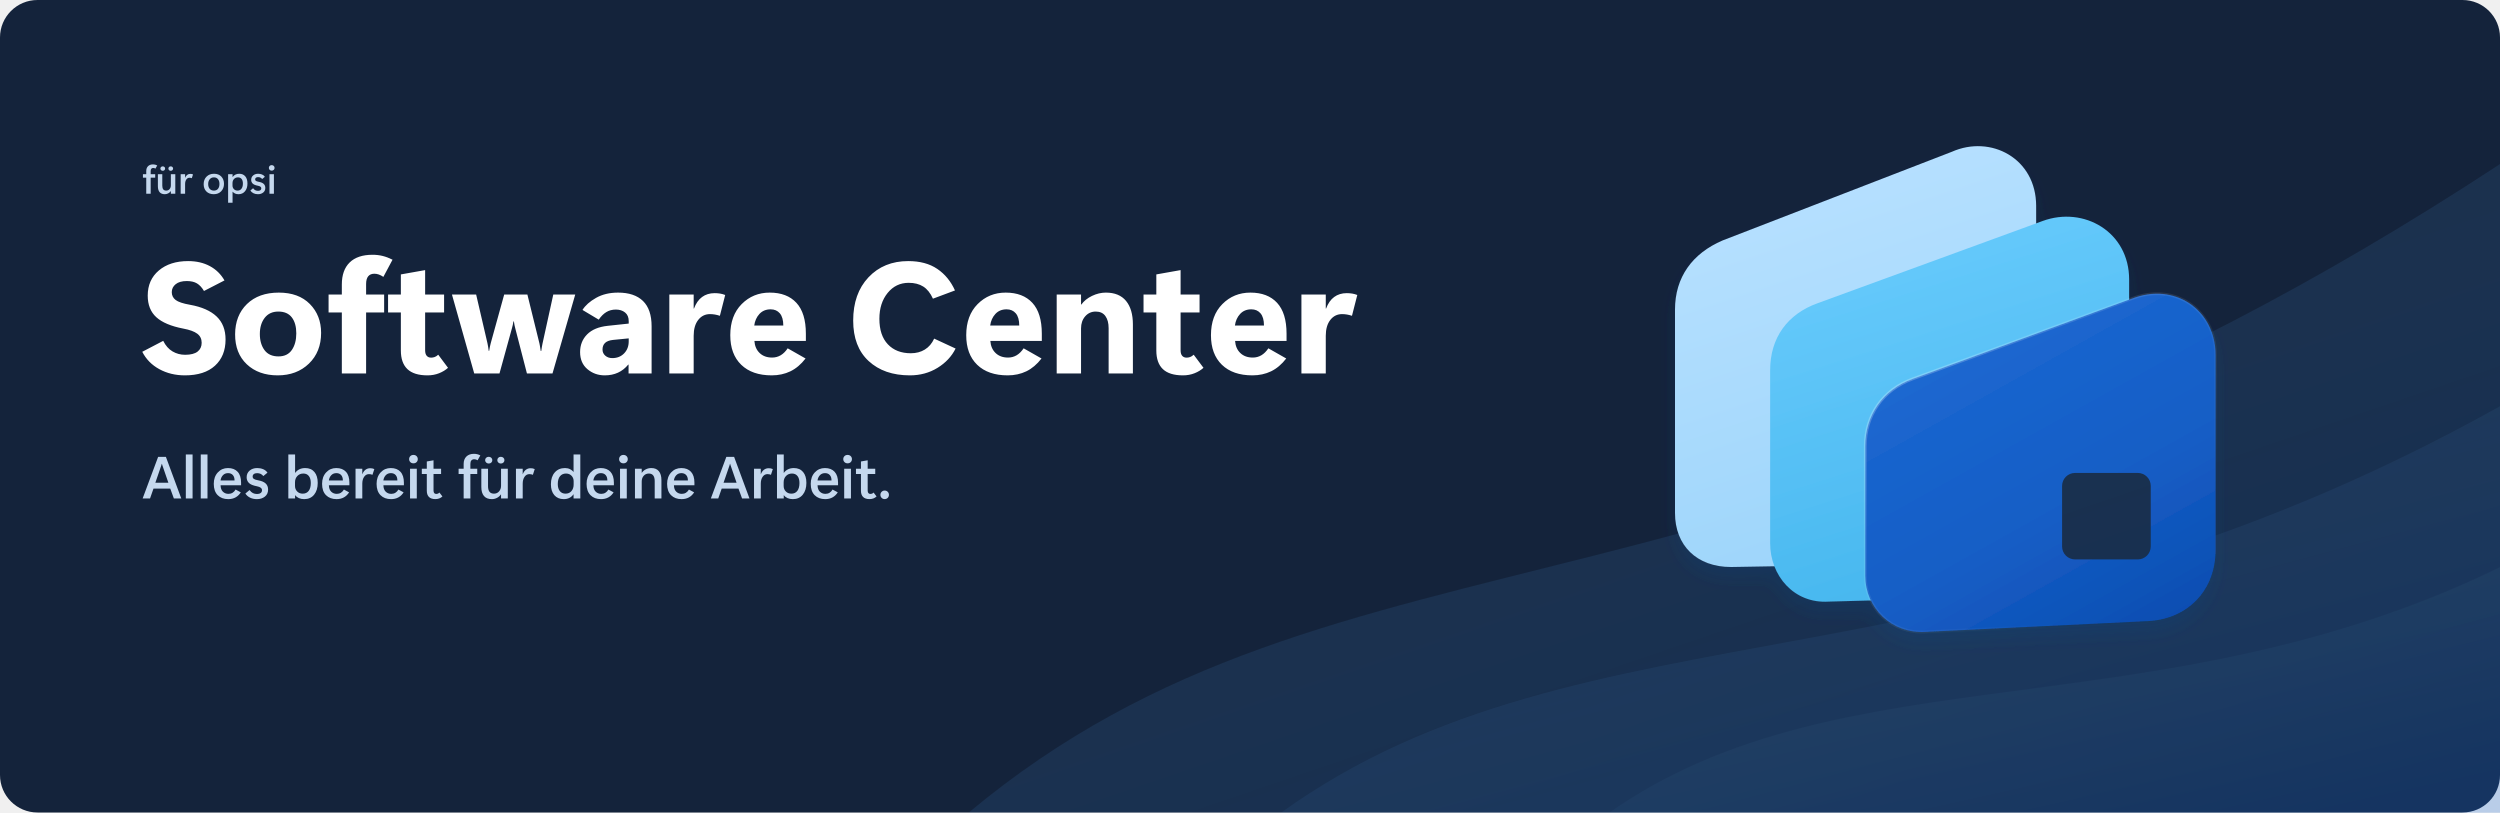
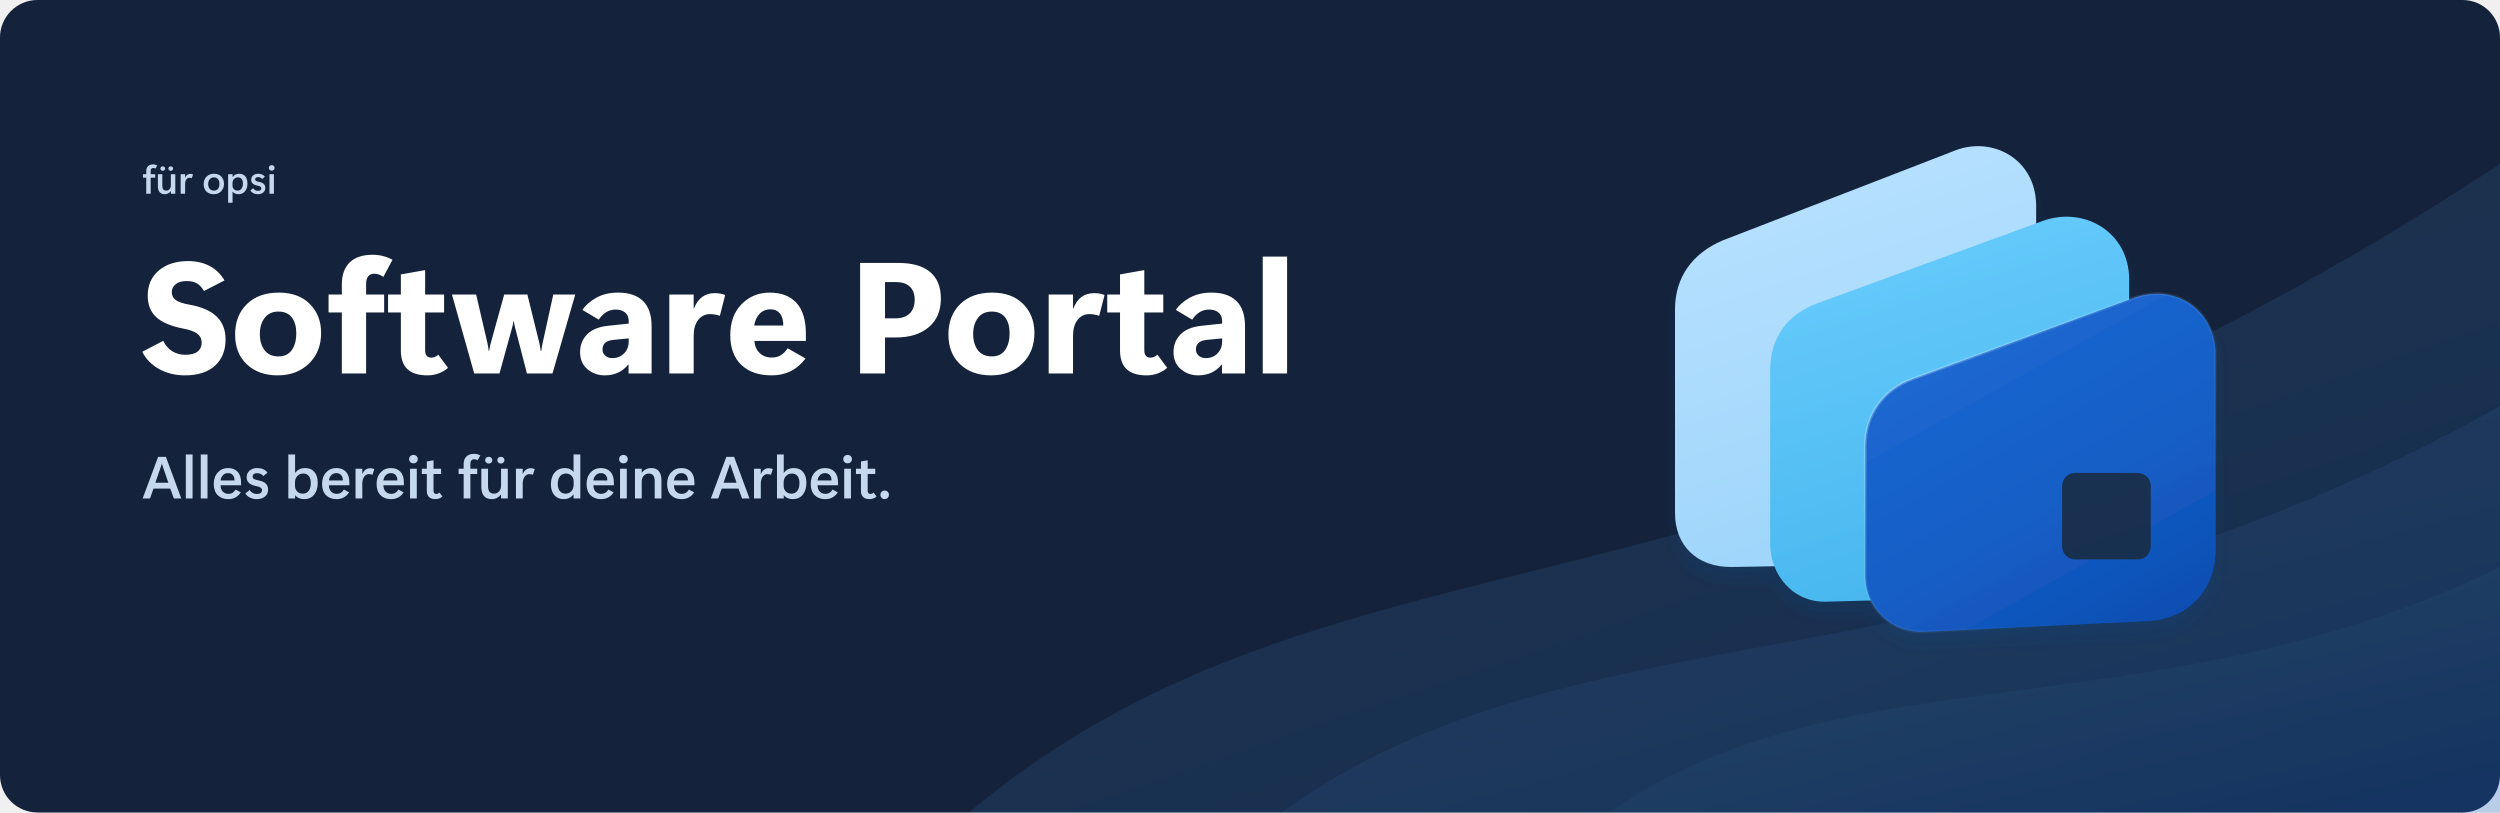
<svg xmlns="http://www.w3.org/2000/svg" width="1600" height="520" viewBox="0 0 1600 520" fill="none" role="img" aria-labelledby="title">
  <defs>
    <linearGradient id="back" x1="205" y1="95" x2="265" y2="275" gradientUnits="userSpaceOnUse">
      <stop stop-color="#B6E0FF" />
      <stop offset="1" stop-color="#9BD4FA" />
    </linearGradient>
    <linearGradient id="middle" x1="251" y1="127" x2="303" y2="290" gradientUnits="userSpaceOnUse">
      <stop stop-color="#65C9FB" />
      <stop offset="1" stop-color="#43B5ED" />
    </linearGradient>
    <linearGradient id="front" x1="287" y1="171" x2="364" y2="309" gradientUnits="userSpaceOnUse">
      <stop stop-color="#1B67D0" />
      <stop offset=".55" stop-color="#155DC5" />
      <stop offset="1" stop-color="#0B4DB1" />
    </linearGradient>
    <linearGradient id="edge" x1="200" y1="110" x2="350" y2="280" gradientUnits="userSpaceOnUse">
      <stop stop-color="#FFFFFF" stop-opacity=".54" />
      <stop offset=".6" stop-color="#FFFFFF" stop-opacity=".1" />
      <stop offset="1" stop-color="#FFFFFF" stop-opacity="0" />
    </linearGradient>
    <linearGradient id="plate" x1="80" y1="50" x2="430" y2="480" gradientUnits="userSpaceOnUse">
      <stop stop-color="#FFFFFF" />
      <stop offset=".55" stop-color="#FAFCFF" />
      <stop offset="1" stop-color="#E9F0FA" />
    </linearGradient>
    <linearGradient id="dark-plate" x1="80" y1="50" x2="430" y2="480" gradientUnits="userSpaceOnUse">
      <stop stop-color="#2D405A" />
      <stop offset="1" stop-color="#15253E" />
    </linearGradient>
    <mask id="cutout" maskUnits="userSpaceOnUse" x="130" y="50" width="300" height="270">
      <rect x="130" y="50" width="300" height="270" fill="white" />
      <g fill="black">
        <rect x="335" y="224.5" width="41" height="40" rx="6" />
      </g>
    </mask>
    <mask id="back-gap" maskUnits="userSpaceOnUse" x="130" y="50" width="300" height="270">
      <rect x="130" y="50" width="300" height="270" fill="white" />
      <g fill="black" stroke="black" stroke-width="7">
        <path d="M200 177C200 162 208 151 222 146L326 108C345 101 366 113 366 135V250C366 267 354 280 337 281L227 284C211 285 200 272 200 257Z" />
        <path d="M244 212C244 198 252 186 266 181L367 144C387 136 406 149 406 170V260C406 279 393 292 375 293L272 298C256 299 244 287 244 272Z" />
      </g>
    </mask>
    <mask id="middle-gap" maskUnits="userSpaceOnUse" x="130" y="50" width="300" height="270">
      <rect x="130" y="50" width="300" height="270" fill="white" />
      <path d="M244 212C244 198 252 186 266 181L367 144C387 136 406 149 406 170V260C406 279 393 292 375 293L272 298C256 299 244 287 244 272Z" fill="black" stroke="black" stroke-width="7" />
    </mask>
    <filter id="plate-shadow" x="-25%" y="-25%" width="150%" height="165%" color-interpolation-filters="sRGB">
      <feDropShadow dx="0" dy="14" stdDeviation="13" flood-color="#234B80" flood-opacity=".21" />
    </filter>
    <filter id="card-shadow" x="-35%" y="-25%" width="170%" height="165%" color-interpolation-filters="sRGB">
      <feDropShadow dx="0" dy="5" stdDeviation="4" flood-color="#164B94" flood-opacity=".16" />
    </filter>
    <linearGradient id="banner" x2="1" y2="1">
      <stop stop-color="#FBFDFF" />
      <stop offset=".6" stop-color="#EDF5FF" />
      <stop offset="1" stop-color="#D3E9FF" />
    </linearGradient>
    <linearGradient id="wave" x2=".8" y2="1">
      <stop stop-color="#8DD7FF" stop-opacity=".26" />
      <stop offset="1" stop-color="#1768D1" stop-opacity=".55" />
    </linearGradient>
  </defs>
  <rect width="1600" height="520" rx="24" fill="#14233B" />
  <g opacity=".28">
    <path d="M620 520C860 320 1120 420 1600 105V520Z" fill="url(#wave)" />
    <path d="M820 520C1015 380 1260 450 1600 260V520Z" fill="url(#wave)" />
    <path d="M1030 520C1180 415 1380 470 1600 363V520Z" fill="url(#wave)" />
  </g>
  <path fill="#C5D8EE" transform="translate(91 124) scale(0.012207 -0.012207)" d="M693.999 1316.002Q667.999 1333.001 640.499 1342.501Q612.999 1352.001 579.999 1352.001Q513.998 1352.001 479.498 1311.501Q444.998 1271.001 444.998 1190.001V1024.0H681.998V842.001H444.998V0.0H213V842.001H39V1024.0H213V1192.001Q213 1352 307.5 1445.5Q402 1539 570.999 1539Q627.999 1539 682.499 1525.5Q736.998 1512 788.998 1484ZM1735.997 0.0H1502.999V139H1498.999Q1448.999 64 1364.499 20Q1279.999 -24.0 1186.999 -24.0Q1006.499 -24.0 914.748 82.75Q822.998 189.5 822.998 394V1024.0H1053.996V425Q1053.996 295.499 1104.073 230.249Q1154.149 164.999 1260.302 164.999Q1366.998 164.999 1434.998 242.999Q1502.999 320.999 1502.999 440V1024.0H1735.997ZM1496.997 1204Q1444.997 1204 1409.498 1237Q1373.998 1270 1373.998 1320Q1373.998 1371 1408.498 1403.499Q1442.997 1435.999 1495.997 1435.999Q1548.997 1435.999 1584.497 1402.999Q1619.996 1370 1619.996 1320Q1619.996 1271 1584.997 1237.5Q1549.997 1204 1496.997 1204ZM1078.998 1204Q1025.998 1204 989.999 1238Q953.999 1272 953.999 1320Q953.999 1370 989.499 1403Q1024.998 1435.999 1077.998 1435.999Q1130.998 1435.999 1166.498 1402.999Q1201.997 1370 1201.997 1320Q1201.997 1270 1166.998 1237Q1131.998 1204 1078.998 1204ZM2600.996 815.002Q2572.996 826.002 2543.496 832.502Q2513.996 839.002 2480.996 839.002Q2377.996 839.002 2313.995 747.001Q2249.995 655.001 2249.995 507V0.0H2016.997V1024.0H2249.995V839H2253.995Q2289.995 937 2359.995 989.5Q2429.995 1042.0 2521.995 1042.0Q2560.995 1042.0 2593.995 1036Q2626.995 1030 2664.996 1013ZM3751.995 -24.0Q3508.995 -24.0 3365.996 119Q3222.996 262 3222.996 504Q3223.996 749 3374.996 898.5Q3525.996 1048.0 3766.995 1048.0Q4008.995 1048.0 4148.995 901Q4288.995 754 4288.995 521Q4288.995 283 4141.495 129.5Q3993.995 -24.0 3751.995 -24.0ZM3760.995 164.999Q3898.996 164.999 3974.996 259.499Q4050.997 353.999 4050.997 515Q4050.997 670 3974.496 764.501Q3897.996 859.001 3760.995 859.001Q3623.995 859.001 3541.994 761.501Q3459.994 664.001 3459.994 509Q3459.994 347.999 3540.994 256.499Q3621.995 164.999 3760.995 164.999ZM4741.993 107.001H4737.993V-471.0H4504.995V1024.0H4737.993V878H4741.993Q4802.993 963 4890.493 1005.5Q4977.993 1048.0 5086.993 1048.0Q5290.994 1048.0 5404.994 913Q5518.994 778 5518.994 537Q5518.994 285.0 5391.494 130.5Q5263.994 -24.0 5050.994 -24.0Q4951.994 -24.0 4874.493 9Q4796.993 42 4741.993 107.001ZM4734.993 556V430Q4734.993 316.999 4810.494 240.999Q4885.994 164.999 5000.995 164.999Q5130.995 164.999 5205.496 263.999Q5279.996 362.999 5279.996 531Q5279.996 694.001 5211.495 776.501Q5142.995 859.001 5022.995 859.001Q4895.994 859.001 4815.494 774.001Q4734.993 689.001 4734.993 556ZM5670.995 169.001 5814.994 289.999Q5868.994 214.999 5931.994 183.999Q5994.994 152.999 6073.994 152.999Q6150.994 152.999 6197.994 186.999Q6244.995 220.999 6244.995 285Q6244.995 333 6202.494 368.001Q6159.994 403.001 6067.994 420.001Q5869.994 457.001 5792.494 535.001Q5714.995 613.001 5714.995 729.001Q5714.995 873.001 5817.994 960.5Q5920.994 1048.0 6079.994 1048.0Q6190.994 1048.0 6284.494 1009Q6377.994 970 6432.993 888.999L6290.994 772.001Q6247.994 823.001 6196.994 847.501Q6145.994 872.001 6076.994 872.001Q6004.994 872.001 5963.493 841.001Q5921.993 810.001 5921.993 754Q5921.993 704 5961.493 675Q6000.993 646 6112.994 624.999Q6284.993 594.999 6369.993 516.999Q6454.993 438.999 6454.993 305Q6454.993 151 6344.493 63.5Q6233.993 -24.0 6071.994 -24.0Q5933.994 -24.0 5831.994 27Q5729.994 78.001 5670.995 169.001ZM6789.993 1211.001Q6723.993 1211.001 6682.494 1253.501Q6640.994 1296.001 6640.994 1355.501Q6640.994 1417 6682.494 1459Q6723.993 1501 6789.993 1501Q6856.993 1501 6898.492 1459Q6939.992 1417 6939.992 1356.001Q6939.992 1294.001 6898.492 1252.501Q6856.993 1211.001 6789.993 1211.001ZM6905.992 0.0H6672.994V1024.0H6905.992Z" />
-   <path fill="#FFFFFF" transform="translate(87 239) scale(0.0493164 -0.0493164)" d="M82 281 354 423Q400 330 474.5 286.0Q549 242 638 242Q747 242 800.0 283.5Q853 325 853 398Q853 473 795.5 516.0Q738 559 614 582Q376 628 264.5 729.5Q153 831 153 1010Q153 1214 297.0 1336.0Q441 1458 677 1458Q838 1458 959.0 1393.0Q1080 1328 1149 1207L883 1070Q843 1138 792.0 1168.5Q741 1199 660 1199Q566 1199 515.5 1158.0Q465 1117 465 1055Q465 992 515.0 953.5Q565 915 702 891Q930 850 1046.5 739.5Q1163 629 1163 440Q1163 226 1026.0 100.5Q889 -25 635 -25Q451 -25 303.5 55.5Q156 136 82 281ZM1840.0 -25Q1591.0 -25 1438.5 119.0Q1286.0 263 1287.0 508Q1288.0 752 1440.5 900.5Q1593.0 1049 1854.0 1049Q2111.0 1049 2257.0 901.0Q2403.0 753 2403.0 526Q2403.0 280 2245.0 127.5Q2087.0 -25 1840.0 -25ZM1850.0 221Q1966.0 221 2023.5 305.0Q2081.0 389 2081.0 520Q2081.0 651 2023.0 727.0Q1965.0 803 1848.0 803Q1734.0 803 1671.0 721.5Q1608.0 640 1608.0 512Q1608.0 384 1668.5 302.5Q1729.0 221 1850.0 221ZM3211.0 1253Q3180.0 1274 3151.5 1284.0Q3123.0 1294 3094.0 1294Q3042.0 1294 3014.5 1261.0Q2987.0 1228 2987.0 1160V1024H3221.0V791H2987.0V0H2672.0V791H2500.0V1024H2672.0V1154Q2672.0 1341 2774.0 1440.5Q2876.0 1540 3071.0 1540Q3140.0 1540 3202.5 1524.5Q3265.0 1509 3330.0 1476ZM4050.0 73Q4003.0 30 3934.0 2.5Q3865.0 -25 3784.0 -25Q3608.0 -25 3523.0 56.0Q3438.0 137 3438.0 298V791H3272.0V1024H3438.0V1285L3753.0 1341V1024H3999.0V791H3753.0V300Q3753.0 253 3773.5 229.0Q3794.0 205 3831.0 205Q3853.0 205 3875.5 212.5Q3898.0 220 3923.0 243ZM5701.0 1024 5406.0 0H5074.0L4923.0 584Q4917.0 607 4912.5 628.5Q4908.0 650 4905.0 675H4899.0Q4895.0 650 4890.5 629.5Q4886.0 609 4880.0 588L4718.0 0H4390.0L4101.0 1024H4415.0L4562.0 391Q4567.0 371 4570.5 346.5Q4574.0 322 4578.0 293H4584.0Q4589.0 323 4594.0 348.5Q4599.0 374 4605.0 395L4779.0 1024H5080.0L5236.0 391Q5238.0 381 5243.0 355.5Q5248.0 330 5253.0 291H5260.0Q5265.0 328 5268.5 347.5Q5272.0 367 5277.0 391L5416.0 1024ZM6692.0 0H6393.0V115H6389.0Q6332.0 45 6255.5 10.0Q6179.0 -25 6084.0 -25Q5954.0 -25 5859.0 55.5Q5764.0 136 5764.0 277Q5764.0 414 5855.0 506.5Q5946.0 599 6123.0 618L6395.0 647V678Q6395.0 753 6347.5 791.0Q6300.0 829 6229.0 829Q6158.0 829 6104.0 796.0Q6050.0 763 6006.0 698L5795.0 824Q5850.0 912 5971.0 980.5Q6092.0 1049 6257.0 1049Q6469.0 1049 6580.5 940.0Q6692.0 831 6692.0 612ZM6395.0 416V455L6191.0 435Q6120.0 427 6087.5 395.5Q6055.0 364 6055.0 310Q6055.0 262 6091.0 230.5Q6127.0 199 6182.0 199Q6276.0 199 6335.5 260.5Q6395.0 322 6395.0 416ZM7578.0 748Q7545.0 759 7513.0 764.5Q7481.0 770 7450.0 770Q7356.0 770 7297.0 694.5Q7238.0 619 7238.0 489V0H6922.0V1024H7238.0V842H7242.0Q7279.0 942 7347.0 992.0Q7415.0 1042 7510.0 1042Q7547.0 1042 7580.5 1036.5Q7614.0 1031 7647.0 1018ZM8694.0 422H8026.0Q8033.0 323 8094.5 264.5Q8156.0 206 8256.0 206Q8317.0 206 8367.5 236.0Q8418.0 266 8458.0 326L8690.0 194Q8602.0 80 8493.0 27.5Q8384.0 -25 8251.0 -25Q7997.0 -25 7855.0 112.5Q7713.0 250 7713.0 496Q7713.0 751 7861.0 900.0Q8009.0 1049 8225.0 1049Q8449.0 1049 8571.5 916.0Q8694.0 783 8694.0 516ZM8401.0 622Q8401.0 727 8356.5 779.5Q8312.0 832 8237.0 832Q8147.0 832 8091.5 772.0Q8036.0 712 8024.0 622ZM10637.0 323Q10561.0 170 10402.5 72.5Q10244.0 -25 10044.0 -25Q9710.0 -25 9509.0 160.5Q9308.0 346 9308.0 686Q9308.0 1037 9506.5 1247.5Q9705.0 1458 10022.0 1458Q10250.0 1458 10399.5 1356.5Q10549.0 1255 10629.0 1077L10343.0 970Q10294.0 1079 10217.5 1127.5Q10141.0 1176 10028.0 1176Q9862.0 1176 9755.0 1044.5Q9648.0 913 9648.0 709Q9648.0 494 9758.0 378.0Q9868.0 262 10056.0 262Q10160.0 262 10238.0 310.0Q10316.0 358 10359.0 452ZM11756.0 422H11088.0Q11095.0 323 11156.5 264.5Q11218.0 206 11318.0 206Q11379.0 206 11429.5 236.0Q11480.0 266 11520.0 326L11752.0 194Q11664.0 80 11555.0 27.5Q11446.0 -25 11313.0 -25Q11059.0 -25 10917.0 112.5Q10775.0 250 10775.0 496Q10775.0 751 10923.0 900.0Q11071.0 1049 11287.0 1049Q11511.0 1049 11633.5 916.0Q11756.0 783 11756.0 516ZM11463.0 622Q11463.0 727 11418.5 779.5Q11374.0 832 11299.0 832Q11209.0 832 11153.5 772.0Q11098.0 712 11086.0 622ZM12938.0 0H12623.0V588Q12623.0 686 12581.25 744.5Q12539.5 803.0 12456.0 803Q12373.0 803 12319.0 741.135Q12265.0 679.27 12265.0 584V0H11949.0V1024H12265.0V894H12269.0Q12319.0 964 12408.0 1006.5Q12497.0 1049 12587.0 1049Q12760.0 1049 12849.0 941.0Q12938.0 833 12938.0 636ZM13854.0 73Q13807.0 30 13738.0 2.5Q13669.0 -25 13588.0 -25Q13412.0 -25 13327.0 56.0Q13242.0 137 13242.0 298V791H13076.0V1024H13242.0V1285L13557.0 1341V1024H13803.0V791H13557.0V300Q13557.0 253 13577.5 229.0Q13598.0 205 13635.0 205Q13657.0 205 13679.5 212.5Q13702.0 220 13727.0 243ZM14932.0 422H14264.0Q14271.0 323 14332.5 264.5Q14394.0 206 14494.0 206Q14555.0 206 14605.5 236.0Q14656.0 266 14696.0 326L14928.0 194Q14840.0 80 14731.0 27.5Q14622.0 -25 14489.0 -25Q14235.0 -25 14093.0 112.5Q13951.0 250 13951.0 496Q13951.0 751 14099.0 900.0Q14247.0 1049 14463.0 1049Q14687.0 1049 14809.5 916.0Q14932.0 783 14932.0 516ZM14639.0 622Q14639.0 727 14594.5 779.5Q14550.0 832 14475.0 832Q14385.0 832 14329.5 772.0Q14274.0 712 14262.0 622ZM15781.0 748Q15748.0 759 15716.0 764.5Q15684.0 770 15653.0 770Q15559.0 770 15500.0 694.5Q15441.0 619 15441.0 489V0H15125.0V1024H15441.0V842H15445.0Q15482.0 942 15550.0 992.0Q15618.0 1042 15713.0 1042Q15750.0 1042 15783.5 1036.5Q15817.0 1031 15850.0 1018Z" />
+   <path fill="#FFFFFF" transform="translate(87 239) scale(0.0493164 -0.0493164)" d="M82 281 354 423Q400 330 474.5 286.0Q549 242 638 242Q747 242 800.0 283.5Q853 325 853 398Q853 473 795.5 516.0Q738 559 614 582Q376 628 264.5 729.5Q153 831 153 1010Q153 1214 297.0 1336.0Q441 1458 677 1458Q838 1458 959.0 1393.0Q1080 1328 1149 1207L883 1070Q843 1138 792.0 1168.5Q741 1199 660 1199Q566 1199 515.5 1158.0Q465 1117 465 1055Q465 992 515.0 953.5Q565 915 702 891Q930 850 1046.5 739.5Q1163 629 1163 440Q1163 226 1026.0 100.5Q889 -25 635 -25Q451 -25 303.5 55.5Q156 136 82 281ZM1840.0 -25Q1591.0 -25 1438.5 119.0Q1286.0 263 1287.0 508Q1288.0 752 1440.5 900.5Q1593.0 1049 1854.0 1049Q2111.0 1049 2257.0 901.0Q2403.0 753 2403.0 526Q2403.0 280 2245.0 127.5Q2087.0 -25 1840.0 -25ZM1850.0 221Q1966.0 221 2023.5 305.0Q2081.0 389 2081.0 520Q2081.0 651 2023.0 727.0Q1965.0 803 1848.0 803Q1734.0 803 1671.0 721.5Q1608.0 640 1608.0 512Q1608.0 384 1668.5 302.5Q1729.0 221 1850.0 221ZM3211.0 1253Q3180.0 1274 3151.5 1284.0Q3123.0 1294 3094.0 1294Q3042.0 1294 3014.5 1261.0Q2987.0 1228 2987.0 1160V1024H3221.0V791H2987.0V0H2672.0V791H2500.0V1024H2672.0V1154Q2672.0 1341 2774.0 1440.5Q2876.0 1540 3071.0 1540Q3140.0 1540 3202.5 1524.5Q3265.0 1509 3330.0 1476ZM4050.0 73Q4003.0 30 3934.0 2.5Q3865.0 -25 3784.0 -25Q3608.0 -25 3523.0 56.0Q3438.0 137 3438.0 298V791H3272.0V1024H3438.0V1285L3753.0 1341V1024H3999.0V791H3753.0V300Q3753.0 253 3773.5 229.0Q3794.0 205 3831.0 205Q3853.0 205 3875.5 212.5Q3898.0 220 3923.0 243ZM5701.0 1024 5406.0 0H5074.0L4923.0 584Q4917.0 607 4912.5 628.5Q4908.0 650 4905.0 675H4899.0Q4895.0 650 4890.5 629.5Q4886.0 609 4880.0 588L4718.0 0H4390.0L4101.0 1024H4415.0L4562.0 391Q4567.0 371 4570.5 346.5Q4574.0 322 4578.0 293H4584.0Q4589.0 323 4594.0 348.5Q4599.0 374 4605.0 395L4779.0 1024H5080.0L5236.0 391Q5238.0 381 5243.0 355.5Q5248.0 330 5253.0 291H5260.0Q5265.0 328 5268.5 347.5Q5272.0 367 5277.0 391L5416.0 1024ZM6692.0 0H6393.0V115H6389.0Q6332.0 45 6255.5 10.0Q6179.0 -25 6084.0 -25Q5954.0 -25 5859.0 55.5Q5764.0 136 5764.0 277Q5764.0 414 5855.0 506.5Q5946.0 599 6123.0 618L6395.0 647V678Q6395.0 753 6347.5 791.0Q6300.0 829 6229.0 829Q6158.0 829 6104.0 796.0Q6050.0 763 6006.0 698L5795.0 824Q5850.0 912 5971.0 980.5Q6092.0 1049 6257.0 1049Q6469.0 1049 6580.5 940.0Q6692.0 831 6692.0 612ZM6395.0 416V455L6191.0 435Q6120.0 427 6087.5 395.5Q6055.0 364 6055.0 310Q6055.0 262 6091.0 230.5Q6127.0 199 6182.0 199Q6276.0 199 6335.5 260.5Q6395.0 322 6395.0 416ZM7578.0 748Q7545.0 759 7513.0 764.5Q7481.0 770 7450.0 770Q7356.0 770 7297.0 694.5Q7238.0 619 7238.0 489V0H6922.0V1024H7238.0V842H7242.0Q7279.0 942 7347.0 992.0Q7415.0 1042 7510.0 1042Q7547.0 1042 7580.5 1036.5Q7614.0 1031 7647.0 1018ZM8694.0 422H8026.0Q8033.0 323 8094.5 264.5Q8156.0 206 8256.0 206Q8317.0 206 8367.5 236.0Q8418.0 266 8458.0 326L8690.0 194Q8602.0 80 8493.0 27.5Q8384.0 -25 8251.0 -25Q7997.0 -25 7855.0 112.5Q7713.0 250 7713.0 496Q7713.0 751 7861.0 900.0Q8009.0 1049 8225.0 1049Q8449.0 1049 8571.5 916.0Q8694.0 783 8694.0 516ZM8401.0 622Q8401.0 727 8356.5 779.5Q8312.0 832 8237.0 832Q8147.0 832 8091.5 772.0Q8036.0 712 8024.0 622ZM9721.0 467V0H9398.0V1434H9897.0Q10165.0 1434 10305.5 1317.0Q10446.0 1200 10446.0 970.501Q10446.0 733 10288.5 600.0Q10131.0 467 9866.0 467ZM9721.0 1186V715H9856.0Q9976.0 715 10041.0 778.0Q10106.0 841 10106.0 959.495Q10106.0 1068 10042.5 1127.0Q9979.0 1186 9861.0 1186ZM11097.0 -25Q10848.0 -25 10695.5 119.0Q10543.0 263 10544.0 508Q10545.0 752 10697.5 900.5Q10850.0 1049 11111.0 1049Q11368.0 1049 11514.0 901.0Q11660.0 753 11660.0 526Q11660.0 280 11502.0 127.5Q11344.0 -25 11097.0 -25ZM11107.0 221Q11223.0 221 11280.5 305.0Q11338.0 389 11338.0 520Q11338.0 651 11280.0 727.0Q11222.0 803 11105.0 803Q10991.0 803 10928.0 721.5Q10865.0 640 10865.0 512Q10865.0 384 10925.5 302.5Q10986.0 221 11107.0 221ZM12501.0 748Q12468.0 759 12436.0 764.5Q12404.0 770 12373.0 770Q12279.0 770 12220.0 694.5Q12161.0 619 12161.0 489V0H11845.0V1024H12161.0V842H12165.0Q12202.0 942 12270.0 992.0Q12338.0 1042 12433.0 1042Q12470.0 1042 12503.5 1036.5Q12537.0 1031 12570.0 1018ZM13383.0 73Q13336.0 30 13267.0 2.5Q13198.0 -25 13117.0 -25Q12941.0 -25 12856.0 56.0Q12771.0 137 12771.0 298V791H12605.0V1024H12771.0V1285L13086.0 1341V1024H13332.0V791H13086.0V300Q13086.0 253 13106.5 229.0Q13127.0 205 13164.0 205Q13186.0 205 13208.5 212.5Q13231.0 220 13256.0 243ZM14393.0 0H14094.0V115H14090.0Q14033.0 45 13956.5 10.0Q13880.0 -25 13785.0 -25Q13655.0 -25 13560.0 55.5Q13465.0 136 13465.0 277Q13465.0 414 13556.0 506.5Q13647.0 599 13824.0 618L14096.0 647V678Q14096.0 753 14048.5 791.0Q14001.0 829 13930.0 829Q13859.0 829 13805.0 796.0Q13751.0 763 13707.0 698L13496.0 824Q13551.0 912 13672.0 980.5Q13793.0 1049 13958.0 1049Q14170.0 1049 14281.5 940.0Q14393.0 831 14393.0 612ZM14096.0 416V455L13892.0 435Q13821.0 427 13788.5 395.5Q13756.0 364 13756.0 310Q13756.0 262 13792.0 230.5Q13828.0 199 13883.0 199Q13977.0 199 14036.5 260.5Q14096.0 322 14096.0 416ZM14623.0 0V1516H14939.0V0Z" />
  <path fill="#C5D8EE" transform="translate(91 319) scale(0.0185547 -0.0185547)" d="M16 0 550 1434.0H817.998L1347.998 0.0H1092L968 340.001H389.998L270.998 0.0ZM453.998 542H903L706.999 1111.001Q698.999 1133.001 693.499 1150.501Q687.999 1168.001 681.399 1194.001H675.999Q667.999 1170.001 662.999 1152.001Q657.999 1134.001 649.999 1111.141ZM1504.999 0.0V1516.0H1737.997V0.0ZM2019.998 0.0V1516.0H2252.995V0.0ZM3410.995 455.001H2703.994Q2706.994 307 2784.495 232.499Q2861.995 157.999 2974.995 157.999Q3054.996 157.999 3116.996 195.499Q3178.996 232.999 3221.996 307L3400.995 210Q3330.996 98 3222.496 37Q3113.996 -24.0 2966.995 -24.0Q2740.996 -24 2604.996 112Q2468.996 248 2468.996 503Q2468.996 746 2608.496 897Q2747.996 1048.0 2957.996 1048.0Q3173.995 1048.0 3292.495 919Q3410.995 790 3410.995 545.001ZM3185.997 621Q3185.997 741 3125.997 807.001Q3065.996 873.001 2961.995 873.001Q2852.995 873.001 2784.995 800.501Q2716.994 728 2702.994 621ZM3558.996 169.001 3702.996 289.999Q3756.995 214.999 3819.995 183.999Q3882.995 152.999 3961.995 152.999Q4038.995 152.999 4085.996 186.999Q4132.996 220.999 4132.996 285Q4132.996 333 4090.496 368.001Q4047.996 403.001 3955.995 420.001Q3757.995 457.001 3680.496 535.001Q3602.996 613.001 3602.996 729.001Q3602.996 873.001 3705.996 960.5Q3808.996 1048.0 3967.995 1048.0Q4078.995 1048.0 4172.495 1009Q4265.995 970 4320.995 888.999L4178.995 772.001Q4135.995 823.001 4084.995 847.501Q4033.995 872.001 3964.995 872.001Q3892.995 872.001 3851.494 841.001Q3809.994 810.001 3809.994 754Q3809.994 704 3849.494 675Q3888.994 646 4000.995 624.999Q4172.995 594.999 4257.994 516.999Q4342.994 438.999 4342.994 305Q4342.994 151 4232.494 63.5Q4121.995 -24.0 3959.995 -24.0Q3821.995 -24.0 3719.995 27Q3617.995 78.001 3558.996 169.001ZM5277.993 111H5273.993V0.0H5040.995V1516.0H5273.993V883H5277.993Q5335.993 963 5422.993 1005.5Q5509.993 1048.0 5622.993 1048.0Q5827.993 1048.0 5941.493 911.5Q6054.994 775 6054.994 537Q6054.994 282 5929.994 129Q5804.994 -24.0 5587.994 -24.0Q5484.993 -24.0 5406.493 10.5Q5327.993 45 5277.993 111ZM5270.993 556V431Q5270.993 317.999 5344.994 241.499Q5418.994 164.999 5536.995 164.999Q5670.995 164.999 5743.495 261.999Q5815.996 358.999 5815.996 531Q5815.996 688.001 5747.995 773.501Q5679.995 859.001 5558.995 859.001Q5431.994 859.001 5351.494 773.501Q5270.993 688.001 5270.993 556ZM7146.993 455.001H6439.992Q6442.992 307 6520.493 232.499Q6597.993 157.999 6710.993 157.999Q6790.994 157.999 6852.994 195.499Q6914.994 232.999 6957.994 307L7136.993 210Q7066.994 98 6958.494 37Q6849.994 -24.0 6702.993 -24.0Q6476.994 -24 6340.994 112Q6204.994 248 6204.994 503Q6204.994 746 6344.494 897Q6483.994 1048.0 6693.994 1048.0Q6909.993 1048.0 7028.493 919Q7146.993 790 7146.993 545.001ZM6921.995 621Q6921.995 741 6861.995 807.001Q6801.994 873.001 6697.993 873.001Q6588.993 873.001 6520.993 800.501Q6452.992 728 6438.992 621ZM7942.992 815.002Q7914.992 826.002 7885.492 832.502Q7855.992 839.002 7822.992 839.002Q7719.992 839.002 7655.992 747.001Q7591.992 655.001 7591.992 507V0.0H7358.994V1024.0H7591.992V839H7595.992Q7631.992 937 7701.992 989.5Q7771.992 1042.0 7863.992 1042.0Q7902.992 1042.0 7935.992 1036Q7968.992 1030 8006.992 1013ZM9026.991 455.001H8319.99Q8322.99 307 8400.49 232.499Q8477.991 157.999 8590.991 157.999Q8670.992 157.999 8732.992 195.499Q8794.992 232.999 8837.992 307L9016.991 210Q8946.991 98 8838.491 37Q8729.991 -24.0 8582.991 -24.0Q8356.992 -24 8220.992 112Q8084.992 248 8084.992 503Q8084.992 746 8224.492 897Q8363.992 1048.0 8573.991 1048.0Q8789.991 1048.0 8908.491 919Q9026.991 790 9026.991 545.001ZM8801.993 621Q8801.993 741 8741.992 807.001Q8681.992 873.001 8577.991 873.001Q8468.991 873.001 8400.99 800.501Q8332.99 728 8318.99 621ZM9355.991 1211.001Q9289.991 1211.001 9248.491 1253.501Q9206.992 1296.001 9206.992 1355.501Q9206.992 1417 9248.491 1459Q9289.991 1501 9355.991 1501Q9422.99 1501 9464.49 1459Q9505.99 1417 9505.99 1356.001Q9505.99 1294.001 9464.49 1252.501Q9422.99 1211.001 9355.991 1211.001ZM9471.99 0.0H9238.992V1024.0H9471.99ZM10355.988 69Q10309.988 25 10248.988 1Q10187.989 -23 10111.989 -23Q9965.99 -23 9891.49 50.5Q9816.99 124 9816.99 265.999V842.001H9644.99V1024.0H9816.99V1275L10048.988 1315.999V1024.0H10309.988V842.001H10048.988V273.999Q10048.988 212.999 10073.488 183.999Q10097.988 154.999 10147.988 154.999Q10173.989 154.999 10198.989 164.999Q10223.989 174.999 10251.989 203.999ZM11568.987 1316.002Q11542.987 1333.001 11515.487 1342.501Q11487.987 1352.001 11454.987 1352.001Q11388.987 1352.001 11354.487 1311.501Q11319.986 1271.001 11319.986 1190.001V1024.0H11556.986V842.001H11319.986V0.0H11087.988V842.001H10913.988V1024.0H11087.988V1192.001Q11087.988 1352 11182.488 1445.5Q11276.988 1539 11445.987 1539Q11502.987 1539 11557.487 1525.5Q11611.987 1512 11663.986 1484ZM12610.985 0.0H12377.987V139H12373.987Q12323.987 64 12239.487 20Q12154.987 -24.0 12061.987 -24.0Q11881.487 -24.0 11789.737 82.75Q11697.987 189.5 11697.987 394V1024.0H11928.985V425Q11928.985 295.499 11979.061 230.249Q12029.137 164.999 12135.29 164.999Q12241.986 164.999 12309.987 242.999Q12377.987 320.999 12377.987 440V1024.0H12610.985ZM12371.985 1204Q12319.986 1204 12284.486 1237Q12248.986 1270 12248.986 1320Q12248.986 1371 12283.486 1403.499Q12317.986 1435.999 12370.985 1435.999Q12423.985 1435.999 12459.485 1402.999Q12494.985 1370 12494.985 1320Q12494.985 1271 12459.985 1237.5Q12424.985 1204 12371.985 1204ZM11953.986 1204Q11900.987 1204 11864.987 1238Q11828.987 1272 11828.987 1320Q11828.987 1370 11864.487 1403Q11899.987 1435.999 11952.986 1435.999Q12005.986 1435.999 12041.486 1402.999Q12076.986 1370 12076.986 1320Q12076.986 1270 12041.986 1237Q12006.986 1204 11953.986 1204ZM13475.984 815.002Q13447.984 826.002 13418.484 832.502Q13388.984 839.002 13355.984 839.002Q13252.984 839.002 13188.984 747.001Q13124.984 655.001 13124.984 507V0.0H12891.986V1024.0H13124.984V839H13128.984Q13164.984 937 13234.984 989.5Q13304.984 1042.0 13396.984 1042.0Q13435.984 1042.0 13468.984 1036Q13501.984 1030 13539.984 1013ZM14874.985 142Q14818.985 60 14733.985 18Q14648.984 -24.0 14540.984 -24.0Q14334.984 -24.0 14216.484 112.5Q14097.984 249 14097.984 488.0Q14097.984 746 14230.484 897Q14362.984 1048.0 14583.984 1048.0Q14679.984 1048.0 14757.484 1010.0Q14834.984 972.0 14874.985 914H14878.985V1516.0H15111.983V0.0H14878.985V142ZM14334.982 497Q14334.982 340.999 14405.982 252.999Q14476.983 164.999 14601.983 164.999Q14729.984 164.999 14805.984 252.999Q14881.985 340.999 14881.985 479V596.001Q14881.985 708.001 14808.484 783.501Q14734.984 859.001 14617.983 859.001Q14486.983 859.001 14410.982 765.001Q14334.982 671.001 14334.982 497ZM16269.982 455.001H15562.981Q15565.981 307 15643.482 232.499Q15720.982 157.999 15833.982 157.999Q15913.983 157.999 15975.983 195.499Q16037.983 232.999 16080.984 307L16259.982 210Q16189.983 98 16081.483 37Q15972.983 -24.0 15825.982 -24.0Q15599.983 -24 15463.983 112Q15327.983 248 15327.983 503Q15327.983 746 15467.483 897Q15606.983 1048.0 15816.983 1048.0Q16032.983 1048.0 16151.482 919Q16269.982 790 16269.982 545.001ZM16044.984 621Q16044.984 741 15984.984 807.001Q15924.983 873.001 15820.983 873.001Q15711.982 873.001 15643.982 800.501Q15575.981 728 15561.981 621ZM16598.982 1211.001Q16532.982 1211.001 16491.483 1253.501Q16449.983 1296.001 16449.983 1355.501Q16449.983 1417 16491.483 1459Q16532.982 1501 16598.982 1501Q16665.981 1501 16707.481 1459Q16748.981 1417 16748.981 1356.001Q16748.981 1294.001 16707.481 1252.501Q16665.981 1211.001 16598.982 1211.001ZM16714.981 0.0H16481.983V1024.0H16714.981ZM17909.98 0.0H17677.982V599Q17677.982 726.001 17627.232 792.501Q17576.481 859.001 17475.981 859.001Q17367.037 859.001 17298.508 780.972Q17229.98 702.942 17229.98 584.0V0.0H16996.982V1024.0H17229.98V885H17233.927Q17288.171 963.0 17374.575 1005.5Q17460.979 1048.0 17561.98 1048.0Q17731.98 1048.0 17820.98 940Q17909.98 832 17909.98 631ZM19047.979 455.001H18340.978Q18343.978 307 18421.479 232.499Q18498.979 157.999 18611.979 157.999Q18691.98 157.999 18753.98 195.499Q18815.98 232.999 18858.981 307L19037.979 210Q18967.98 98 18859.48 37Q18750.98 -24.0 18603.979 -24.0Q18377.98 -24 18241.98 112Q18105.98 248 18105.98 503Q18105.98 746 18245.48 897Q18384.98 1048.0 18594.98 1048.0Q18810.98 1048.0 18929.48 919Q19047.979 790 19047.979 545.001ZM18822.981 621Q18822.981 741 18762.981 807.001Q18702.98 873.001 18598.98 873.001Q18489.979 873.001 18421.979 800.501Q18353.979 728 18339.978 621ZM19614.979 0 20148.98 1434.0H20416.977L20946.978 0.0H20690.98L20566.979 340.001H19988.978L19869.977 0.0ZM20052.978 542H20501.98L20305.978 1111.001Q20297.978 1133.001 20292.479 1150.501Q20286.979 1168.001 20280.379 1194.001H20274.979Q20266.979 1170.001 20261.979 1152.001Q20256.979 1134.001 20248.979 1111.141ZM21687.976 815.002Q21659.976 826.002 21630.477 832.502Q21600.977 839.002 21567.977 839.002Q21464.976 839.002 21400.976 747.001Q21336.976 655.001 21336.976 507V0.0H21103.978V1024.0H21336.976V839H21340.976Q21376.976 937 21446.976 989.5Q21516.976 1042.0 21608.976 1042.0Q21647.976 1042.0 21680.976 1036Q21713.976 1030 21751.976 1013ZM22132.975 111H22128.975V0.0H21895.977V1516.0H22128.975V883H22132.975Q22190.975 963 22277.975 1005.5Q22364.975 1048.0 22477.975 1048.0Q22682.975 1048.0 22796.475 911.5Q22909.975 775 22909.975 537Q22909.975 282 22784.975 129Q22659.975 -24.0 22442.975 -24.0Q22339.975 -24.0 22261.475 10.5Q22182.975 45 22132.975 111ZM22125.975 556V431Q22125.975 317.999 22199.975 241.499Q22273.975 164.999 22391.976 164.999Q22525.977 164.999 22598.477 261.999Q22670.977 358.999 22670.977 531Q22670.977 688.001 22602.977 773.501Q22534.977 859.001 22413.976 859.001Q22286.975 859.001 22206.475 773.501Q22125.975 688.001 22125.975 556ZM24001.975 455.001H23294.974Q23297.974 307 23375.474 232.499Q23452.974 157.999 23565.975 157.999Q23645.975 157.999 23707.975 195.499Q23769.976 232.999 23812.976 307L23991.974 210Q23921.975 98 23813.475 37Q23704.975 -24.0 23557.975 -24.0Q23331.975 -24 23195.975 112Q23059.976 248 23059.976 503Q23059.976 746 23199.475 897Q23338.975 1048.0 23548.975 1048.0Q23764.975 1048.0 23883.475 919Q24001.975 790 24001.975 545.001ZM23776.976 621Q23776.976 741 23716.976 807.001Q23656.976 873.001 23552.975 873.001Q23443.974 873.001 23375.974 800.501Q23307.974 728 23293.974 621ZM24330.974 1211.001Q24264.975 1211.001 24223.475 1253.501Q24181.975 1296.001 24181.975 1355.501Q24181.975 1417 24223.475 1459Q24264.975 1501 24330.974 1501Q24397.974 1501 24439.474 1459Q24480.973 1417 24480.973 1356.001Q24480.973 1294.001 24439.474 1252.501Q24397.974 1211.001 24330.974 1211.001ZM24446.973 0.0H24213.975V1024.0H24446.973ZM25330.972 69Q25284.972 25 25223.972 1Q25162.972 -23 25086.972 -23Q24940.973 -23 24866.473 50.5Q24791.974 124 24791.974 265.999V842.001H24619.974V1024.0H24791.974V1275L25023.972 1315.999V1024.0H25284.972V842.001H25023.972V273.999Q25023.972 212.999 25048.472 183.999Q25072.972 154.999 25122.972 154.999Q25148.972 154.999 25173.972 164.999Q25198.972 174.999 25226.972 203.999ZM25607.971 -23Q25547.972 -23 25505.472 20Q25462.972 63 25462.972 123.999Q25462.972 186.999 25505.972 229.498Q25548.972 271.998 25609.971 271.998Q25672.971 271.998 25714.971 229.498Q25756.97 186.999 25756.97 123.999Q25756.97 61 25714.471 19Q25671.971 -23 25607.971 -23Z" />
  <g transform="translate(1072 93) scale(1.384) translate(-156 -73)">
    <g mask="url(#cutout)">
      <g filter="url(#card-shadow)">
        <path d="M156 149C156 134 164 123 178 117L284 76C302 68 323 79 323 101V237C323 254 311 265 294 266L182 268C166 268 156 258 156 243Z" fill="url(#back)" />
        <path d="M200 177C200 162 208 151 222 146L326 108C345 101 366 113 366 135V250C366 267 354 280 337 281L227 284C211 285 200 272 200 257Z" fill="url(#middle)" />
        <path d="M244 212C244 198 252 186 266 181L367 144C387 136 406 149 406 170V260C406 279 393 292 375 293L272 298C256 299 244 287 244 272Z" fill="url(#front)" />
      </g>
      <path d="M244 212C244 198 252 186 266 181L367 144C387 136 406 149 406 170V260C406 279 393 292 375 293L272 298C256 299 244 287 244 272Z" fill="none" stroke="url(#edge)" stroke-width="1.3" />
    </g>
  </g>
</svg>
